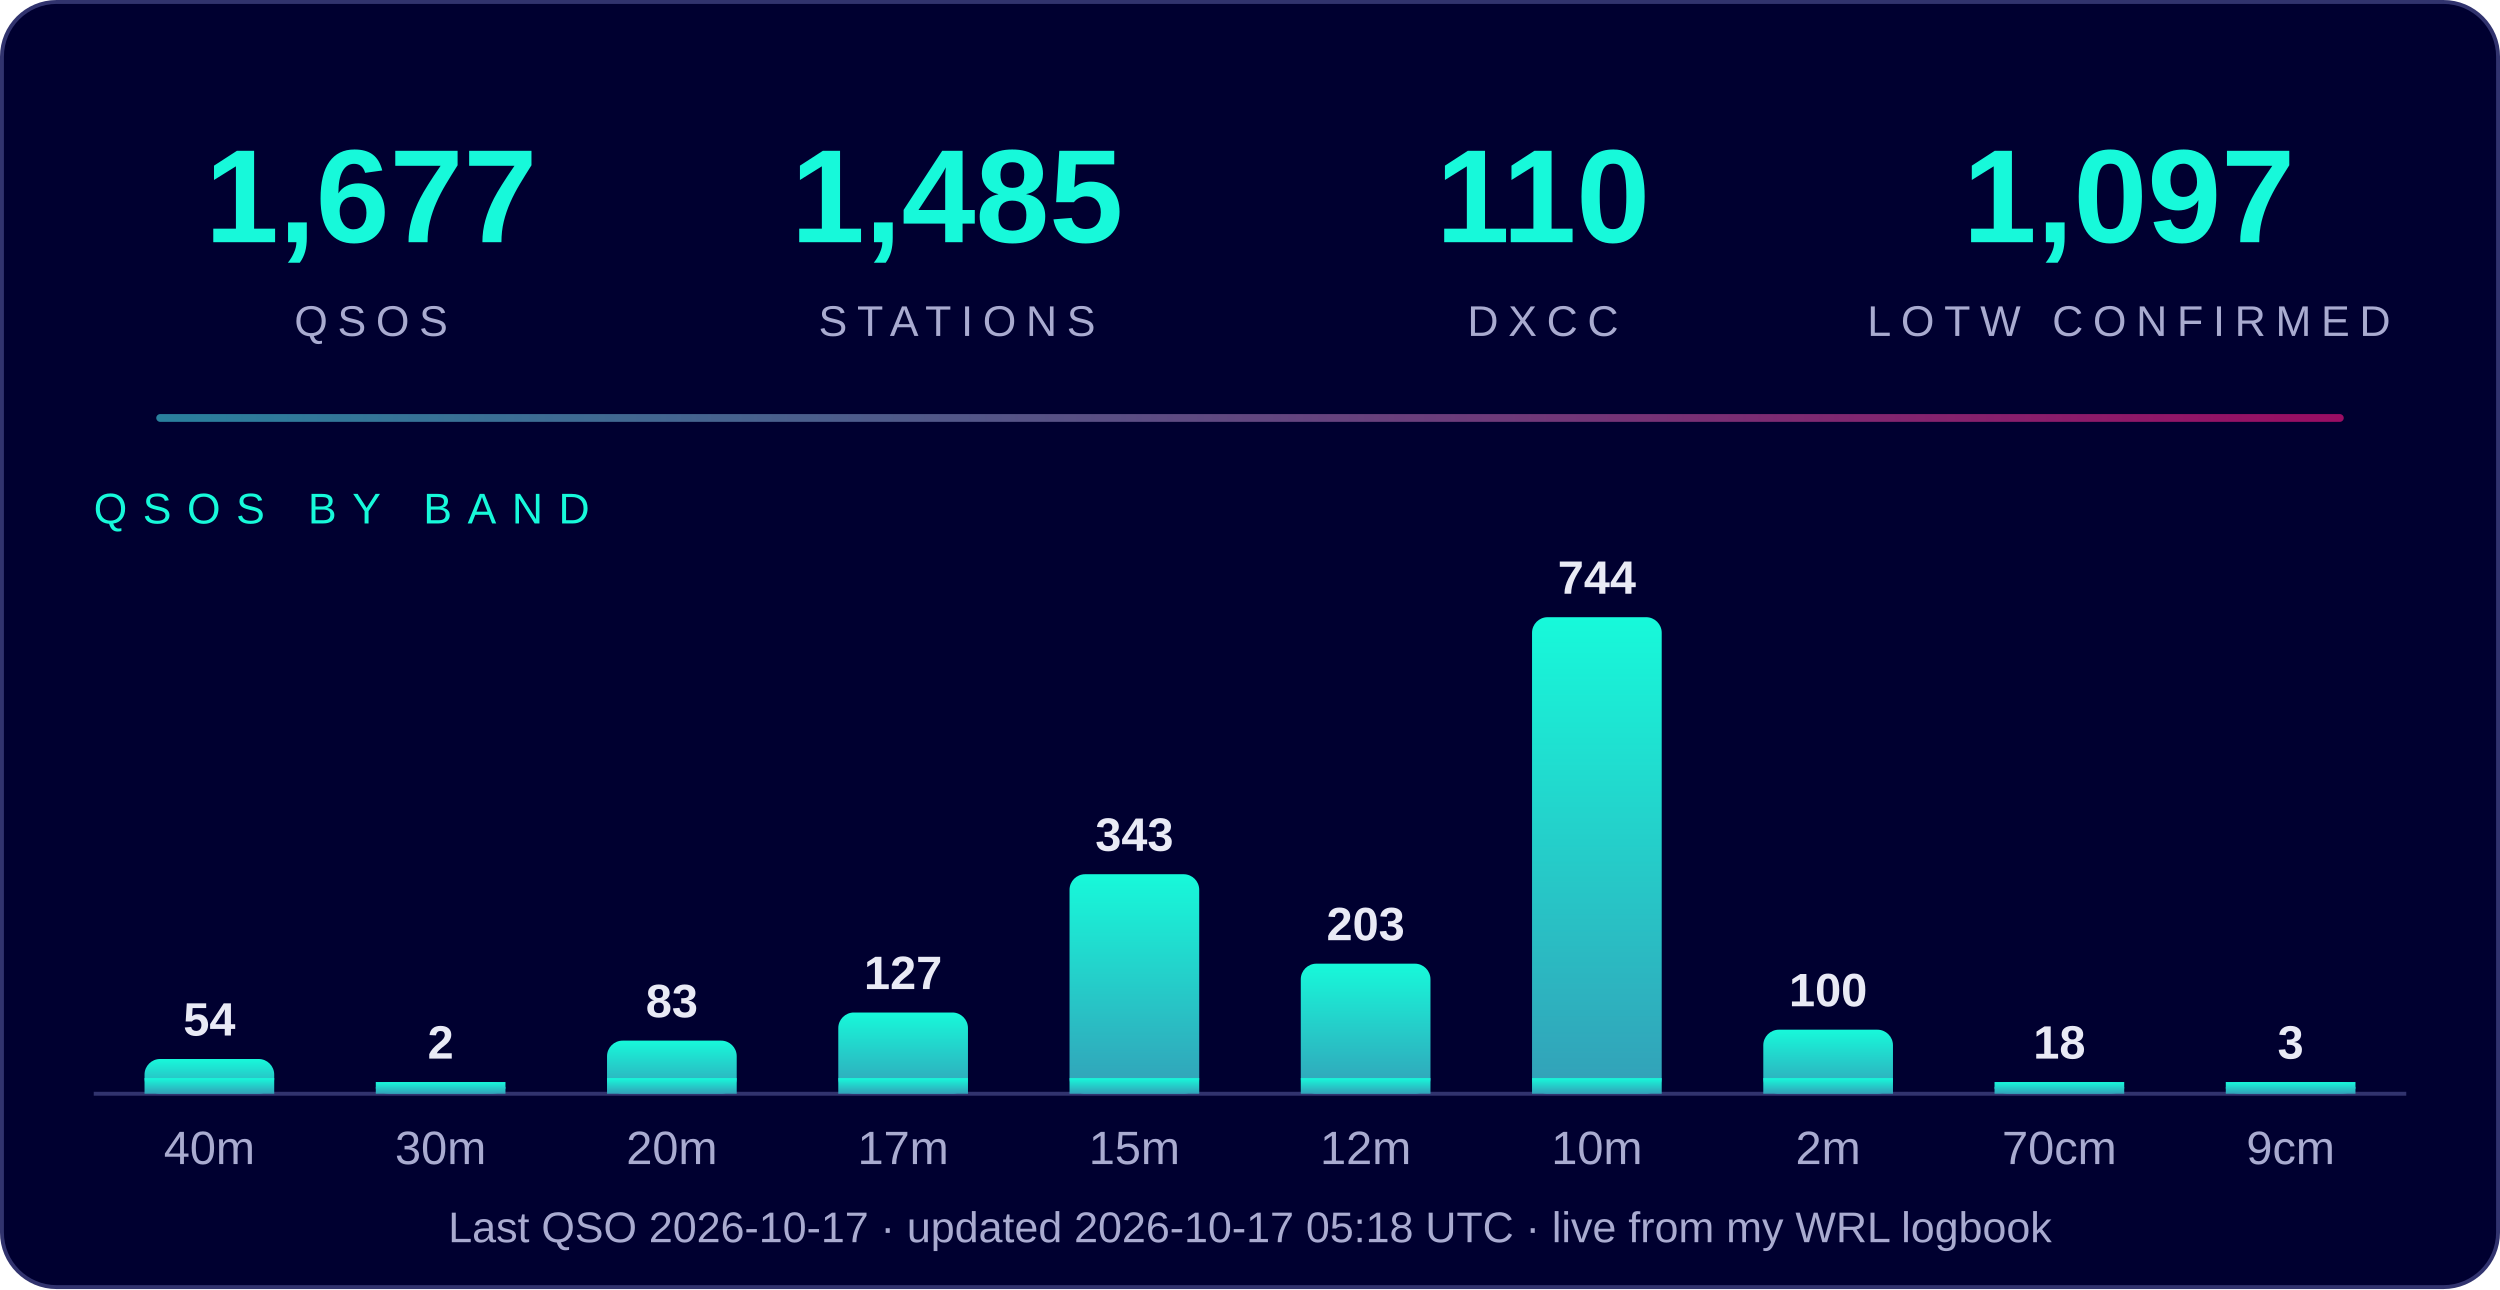
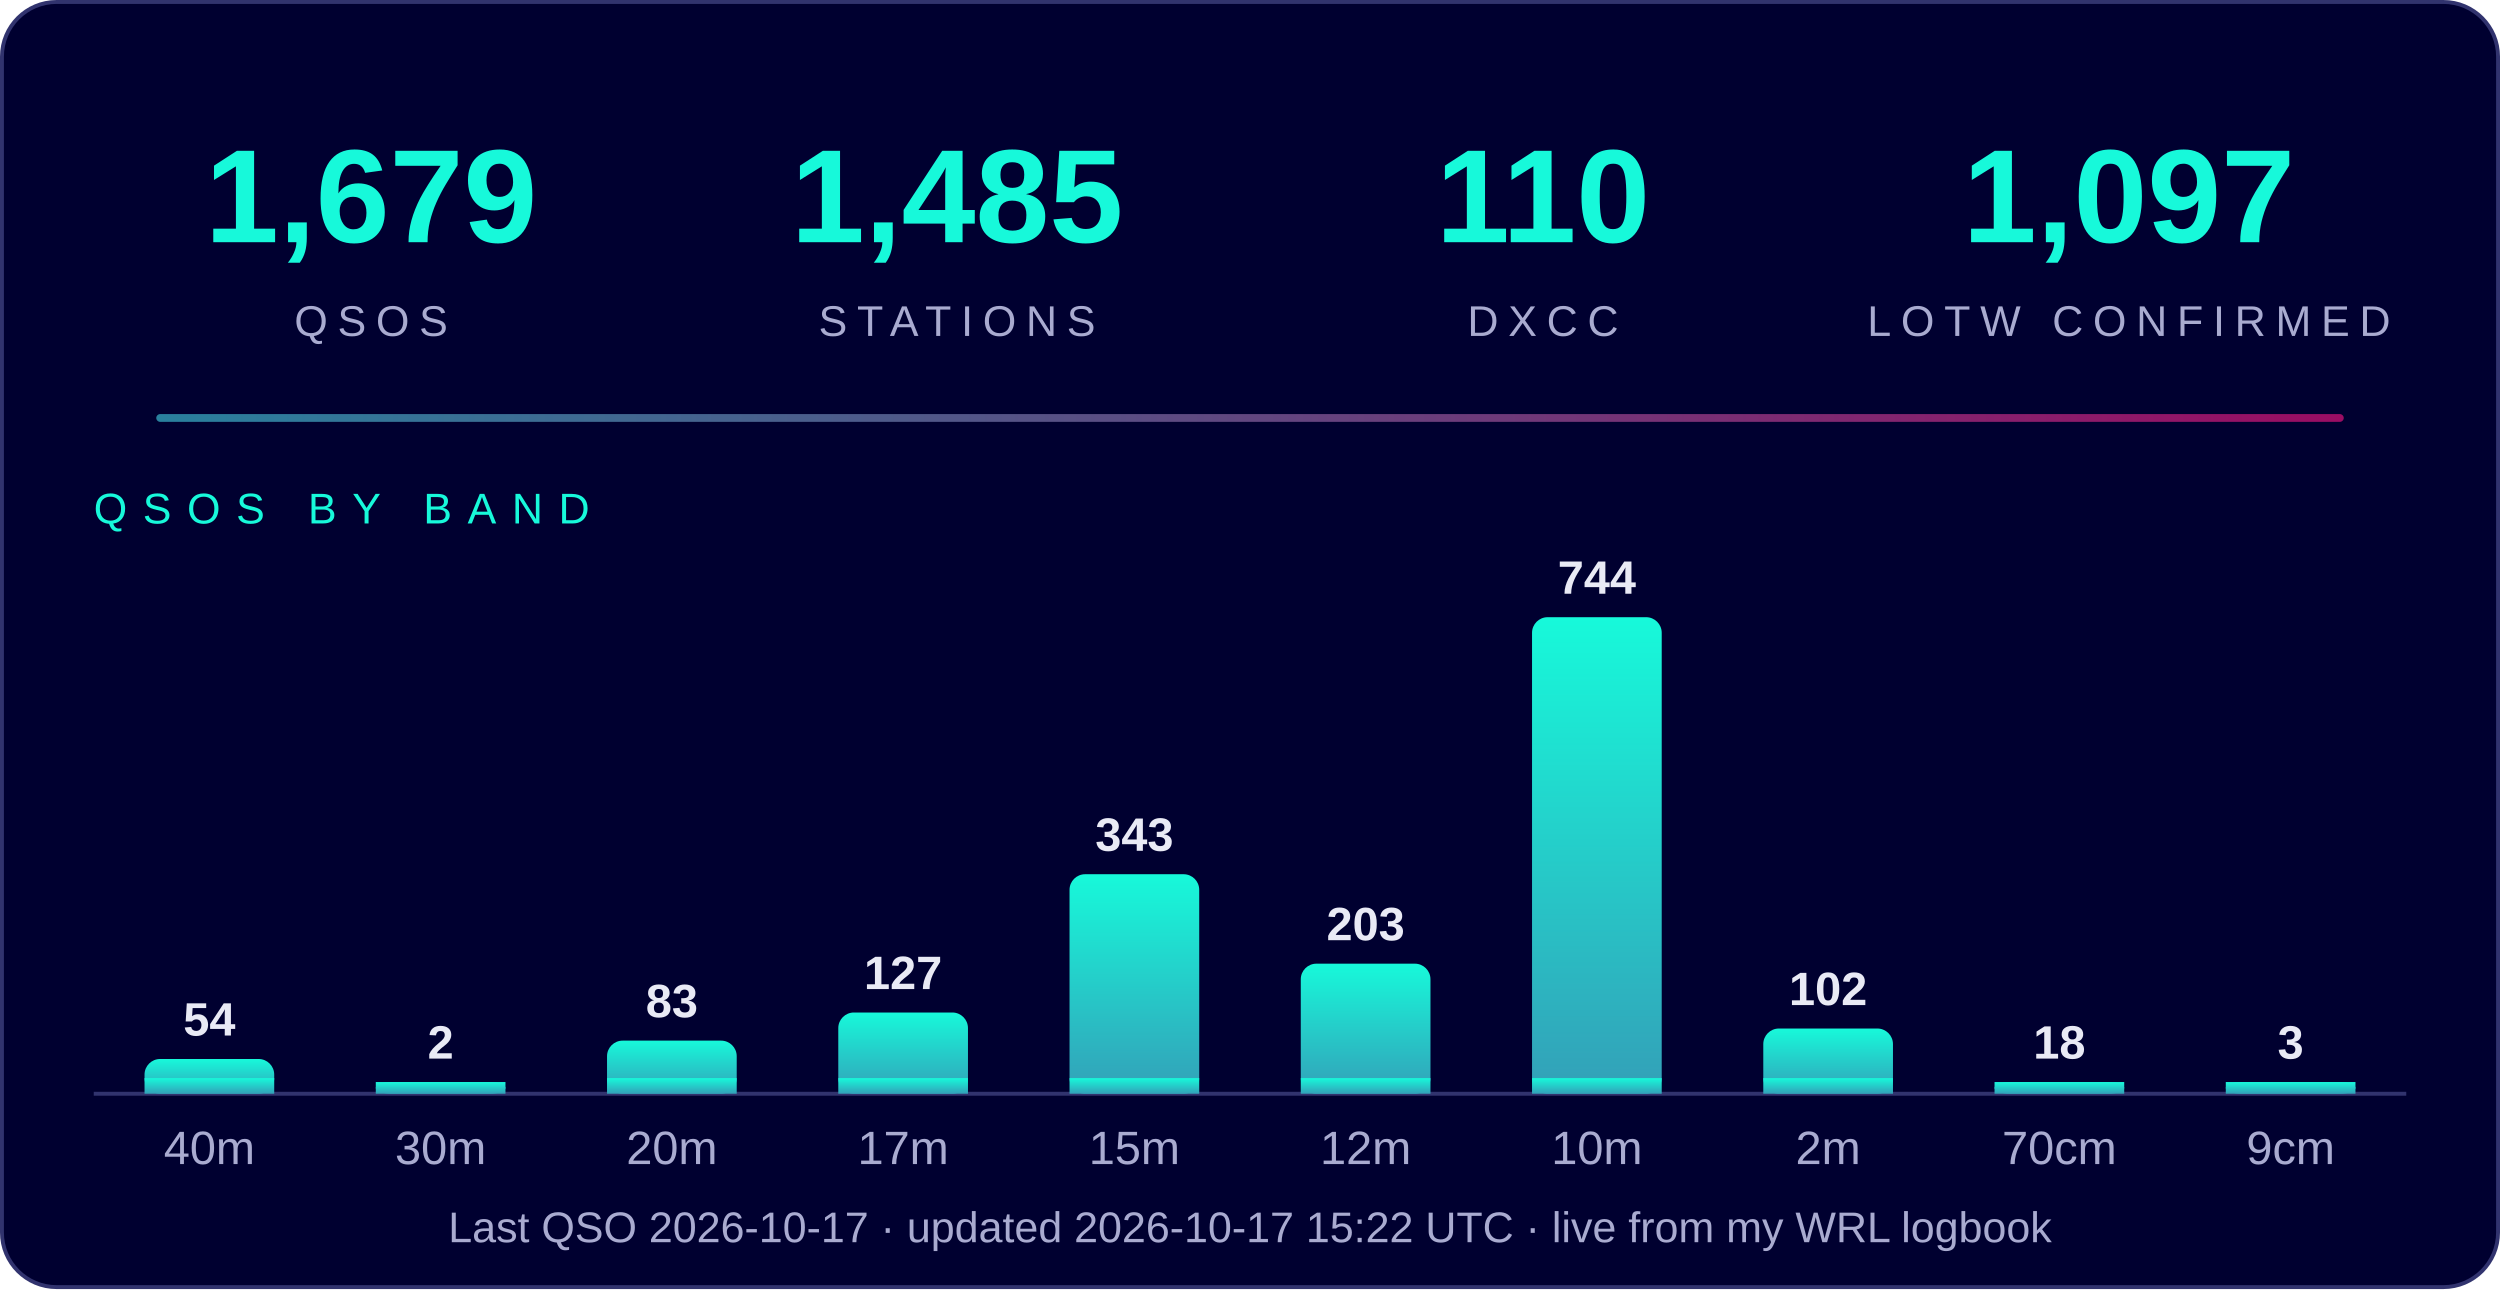
<svg xmlns="http://www.w3.org/2000/svg" width="640" height="330" viewBox="0 0 640 330" font-family="Segoe UI, Arial, Helvetica, sans-serif">
  <defs>
    <linearGradient id="g" x1="0" y1="1" x2="0" y2="0">
      <stop offset="0" stop-color="#33a0b8" />
      <stop offset="1" stop-color="#17f9da" />
    </linearGradient>
    <linearGradient id="line" x1="0" x2="1">
      <stop offset="0" stop-color="#33a0b8" />
      <stop offset="1" stop-color="#c0106f" />
    </linearGradient>
  </defs>
  <rect x="0.5" y="0.5" width="639" height="329" rx="14" fill="#000030" stroke="#31336e" />
-   <text x="95" y="62" text-anchor="middle" font-size="34" font-weight="800" fill="#17f9da">1,677</text>
+   <text x="95" y="62" text-anchor="middle" font-size="34" font-weight="800" fill="#17f9da">1,679</text>
  <text x="95" y="86" text-anchor="middle" font-size="11" letter-spacing="2.5" fill="#a9abd0">QSOS</text>
  <text x="245" y="62" text-anchor="middle" font-size="34" font-weight="800" fill="#17f9da">1,485</text>
  <text x="245" y="86" text-anchor="middle" font-size="11" letter-spacing="2.5" fill="#a9abd0">STATIONS</text>
  <text x="395" y="62" text-anchor="middle" font-size="34" font-weight="800" fill="#17f9da">110</text>
  <text x="395" y="86" text-anchor="middle" font-size="11" letter-spacing="2.5" fill="#a9abd0">DXCC</text>
  <text x="545" y="62" text-anchor="middle" font-size="34" font-weight="800" fill="#17f9da">1,097</text>
  <text x="545" y="86" text-anchor="middle" font-size="11" letter-spacing="2.5" fill="#a9abd0">LOTW CONFIRMED</text>
  <rect x="40" y="106" width="560" height="2" rx="1" fill="url(#line)" opacity="0.8" />
  <text x="24" y="134" font-size="11" letter-spacing="4" fill="#17f9da">QSOS BY BAND</text>
  <line x1="24" y1="280" x2="616" y2="280" stroke="#31336e" />
  <rect x="37.0" y="271.1" width="33.2" height="8.9" rx="4" fill="url(#g)" />
  <rect x="37.0" y="276.0" width="33.2" height="4.0" fill="url(#g)" />
  <text x="53.6" y="265.1" text-anchor="middle" font-size="12" font-weight="bold" fill="#e9eaf5">54</text>
  <text x="53.6" y="298" text-anchor="middle" font-size="12" fill="#a9abd0">40m</text>
  <rect x="96.2" y="277.0" width="33.2" height="3.0" rx="4" fill="url(#g)" />
  <rect x="96.2" y="277.0" width="33.2" height="3.0" fill="url(#g)" />
  <text x="112.8" y="271.0" text-anchor="middle" font-size="12" font-weight="bold" fill="#e9eaf5">2</text>
  <text x="112.8" y="298" text-anchor="middle" font-size="12" fill="#a9abd0">30m</text>
  <rect x="155.4" y="266.4" width="33.2" height="13.6" rx="4" fill="url(#g)" />
  <rect x="155.4" y="276.0" width="33.2" height="4.0" fill="url(#g)" />
  <text x="172.0" y="260.4" text-anchor="middle" font-size="12" font-weight="bold" fill="#e9eaf5">83</text>
  <text x="172.0" y="298" text-anchor="middle" font-size="12" fill="#a9abd0">20m</text>
  <rect x="214.6" y="259.2" width="33.2" height="20.8" rx="4" fill="url(#g)" />
  <rect x="214.6" y="276.0" width="33.2" height="4.0" fill="url(#g)" />
  <text x="231.2" y="253.2" text-anchor="middle" font-size="12" font-weight="bold" fill="#e9eaf5">127</text>
  <text x="231.2" y="298" text-anchor="middle" font-size="12" fill="#a9abd0">17m</text>
  <rect x="273.8" y="223.8" width="33.2" height="56.2" rx="4" fill="url(#g)" />
  <rect x="273.8" y="276.0" width="33.2" height="4.0" fill="url(#g)" />
  <text x="290.4" y="217.8" text-anchor="middle" font-size="12" font-weight="bold" fill="#e9eaf5">343</text>
  <text x="290.4" y="298" text-anchor="middle" font-size="12" fill="#a9abd0">15m</text>
  <rect x="333.0" y="246.7" width="33.2" height="33.3" rx="4" fill="url(#g)" />
  <rect x="333.0" y="276.0" width="33.2" height="4.0" fill="url(#g)" />
  <text x="349.6" y="240.7" text-anchor="middle" font-size="12" font-weight="bold" fill="#e9eaf5">203</text>
  <text x="349.6" y="298" text-anchor="middle" font-size="12" fill="#a9abd0">12m</text>
  <rect x="392.2" y="158.0" width="33.2" height="122.0" rx="4" fill="url(#g)" />
  <rect x="392.2" y="276.0" width="33.2" height="4.0" fill="url(#g)" />
  <text x="408.8" y="152.0" text-anchor="middle" font-size="12" font-weight="bold" fill="#e9eaf5">744</text>
  <text x="408.8" y="298" text-anchor="middle" font-size="12" fill="#a9abd0">10m</text>
-   <rect x="451.4" y="263.6" width="33.2" height="16.4" rx="4" fill="url(#g)" />
+   <rect x="451.4" y="263.3" width="33.2" height="16.7" rx="4" fill="url(#g)" />
  <rect x="451.4" y="276.0" width="33.2" height="4.0" fill="url(#g)" />
-   <text x="468.0" y="257.6" text-anchor="middle" font-size="12" font-weight="bold" fill="#e9eaf5">100</text>
+   <text x="468.0" y="257.3" text-anchor="middle" font-size="12" font-weight="bold" fill="#e9eaf5">102</text>
  <text x="468.0" y="298" text-anchor="middle" font-size="12" fill="#a9abd0">2m</text>
  <rect x="510.6" y="277.0" width="33.2" height="3.0" rx="4" fill="url(#g)" />
  <rect x="510.6" y="277.0" width="33.2" height="3.0" fill="url(#g)" />
  <text x="527.2" y="271.0" text-anchor="middle" font-size="12" font-weight="bold" fill="#e9eaf5">18</text>
  <text x="527.2" y="298" text-anchor="middle" font-size="12" fill="#a9abd0">70cm</text>
  <rect x="569.8" y="277.0" width="33.2" height="3.0" rx="4" fill="url(#g)" />
  <rect x="569.8" y="277.0" width="33.2" height="3.0" fill="url(#g)" />
  <text x="586.4" y="271.0" text-anchor="middle" font-size="12" font-weight="bold" fill="#e9eaf5">3</text>
  <text x="586.4" y="298" text-anchor="middle" font-size="12" fill="#a9abd0">9cm</text>
-   <text x="320" y="318" text-anchor="middle" font-size="11" fill="#a9abd0">Last QSO 2026-10-17  ·  updated 2026-10-17 05:18 UTC  ·  live from my WRL logbook</text>
+   <text x="320" y="318" text-anchor="middle" font-size="11" fill="#a9abd0">Last QSO 2026-10-17  ·  updated 2026-10-17 15:22 UTC  ·  live from my WRL logbook</text>
</svg>
